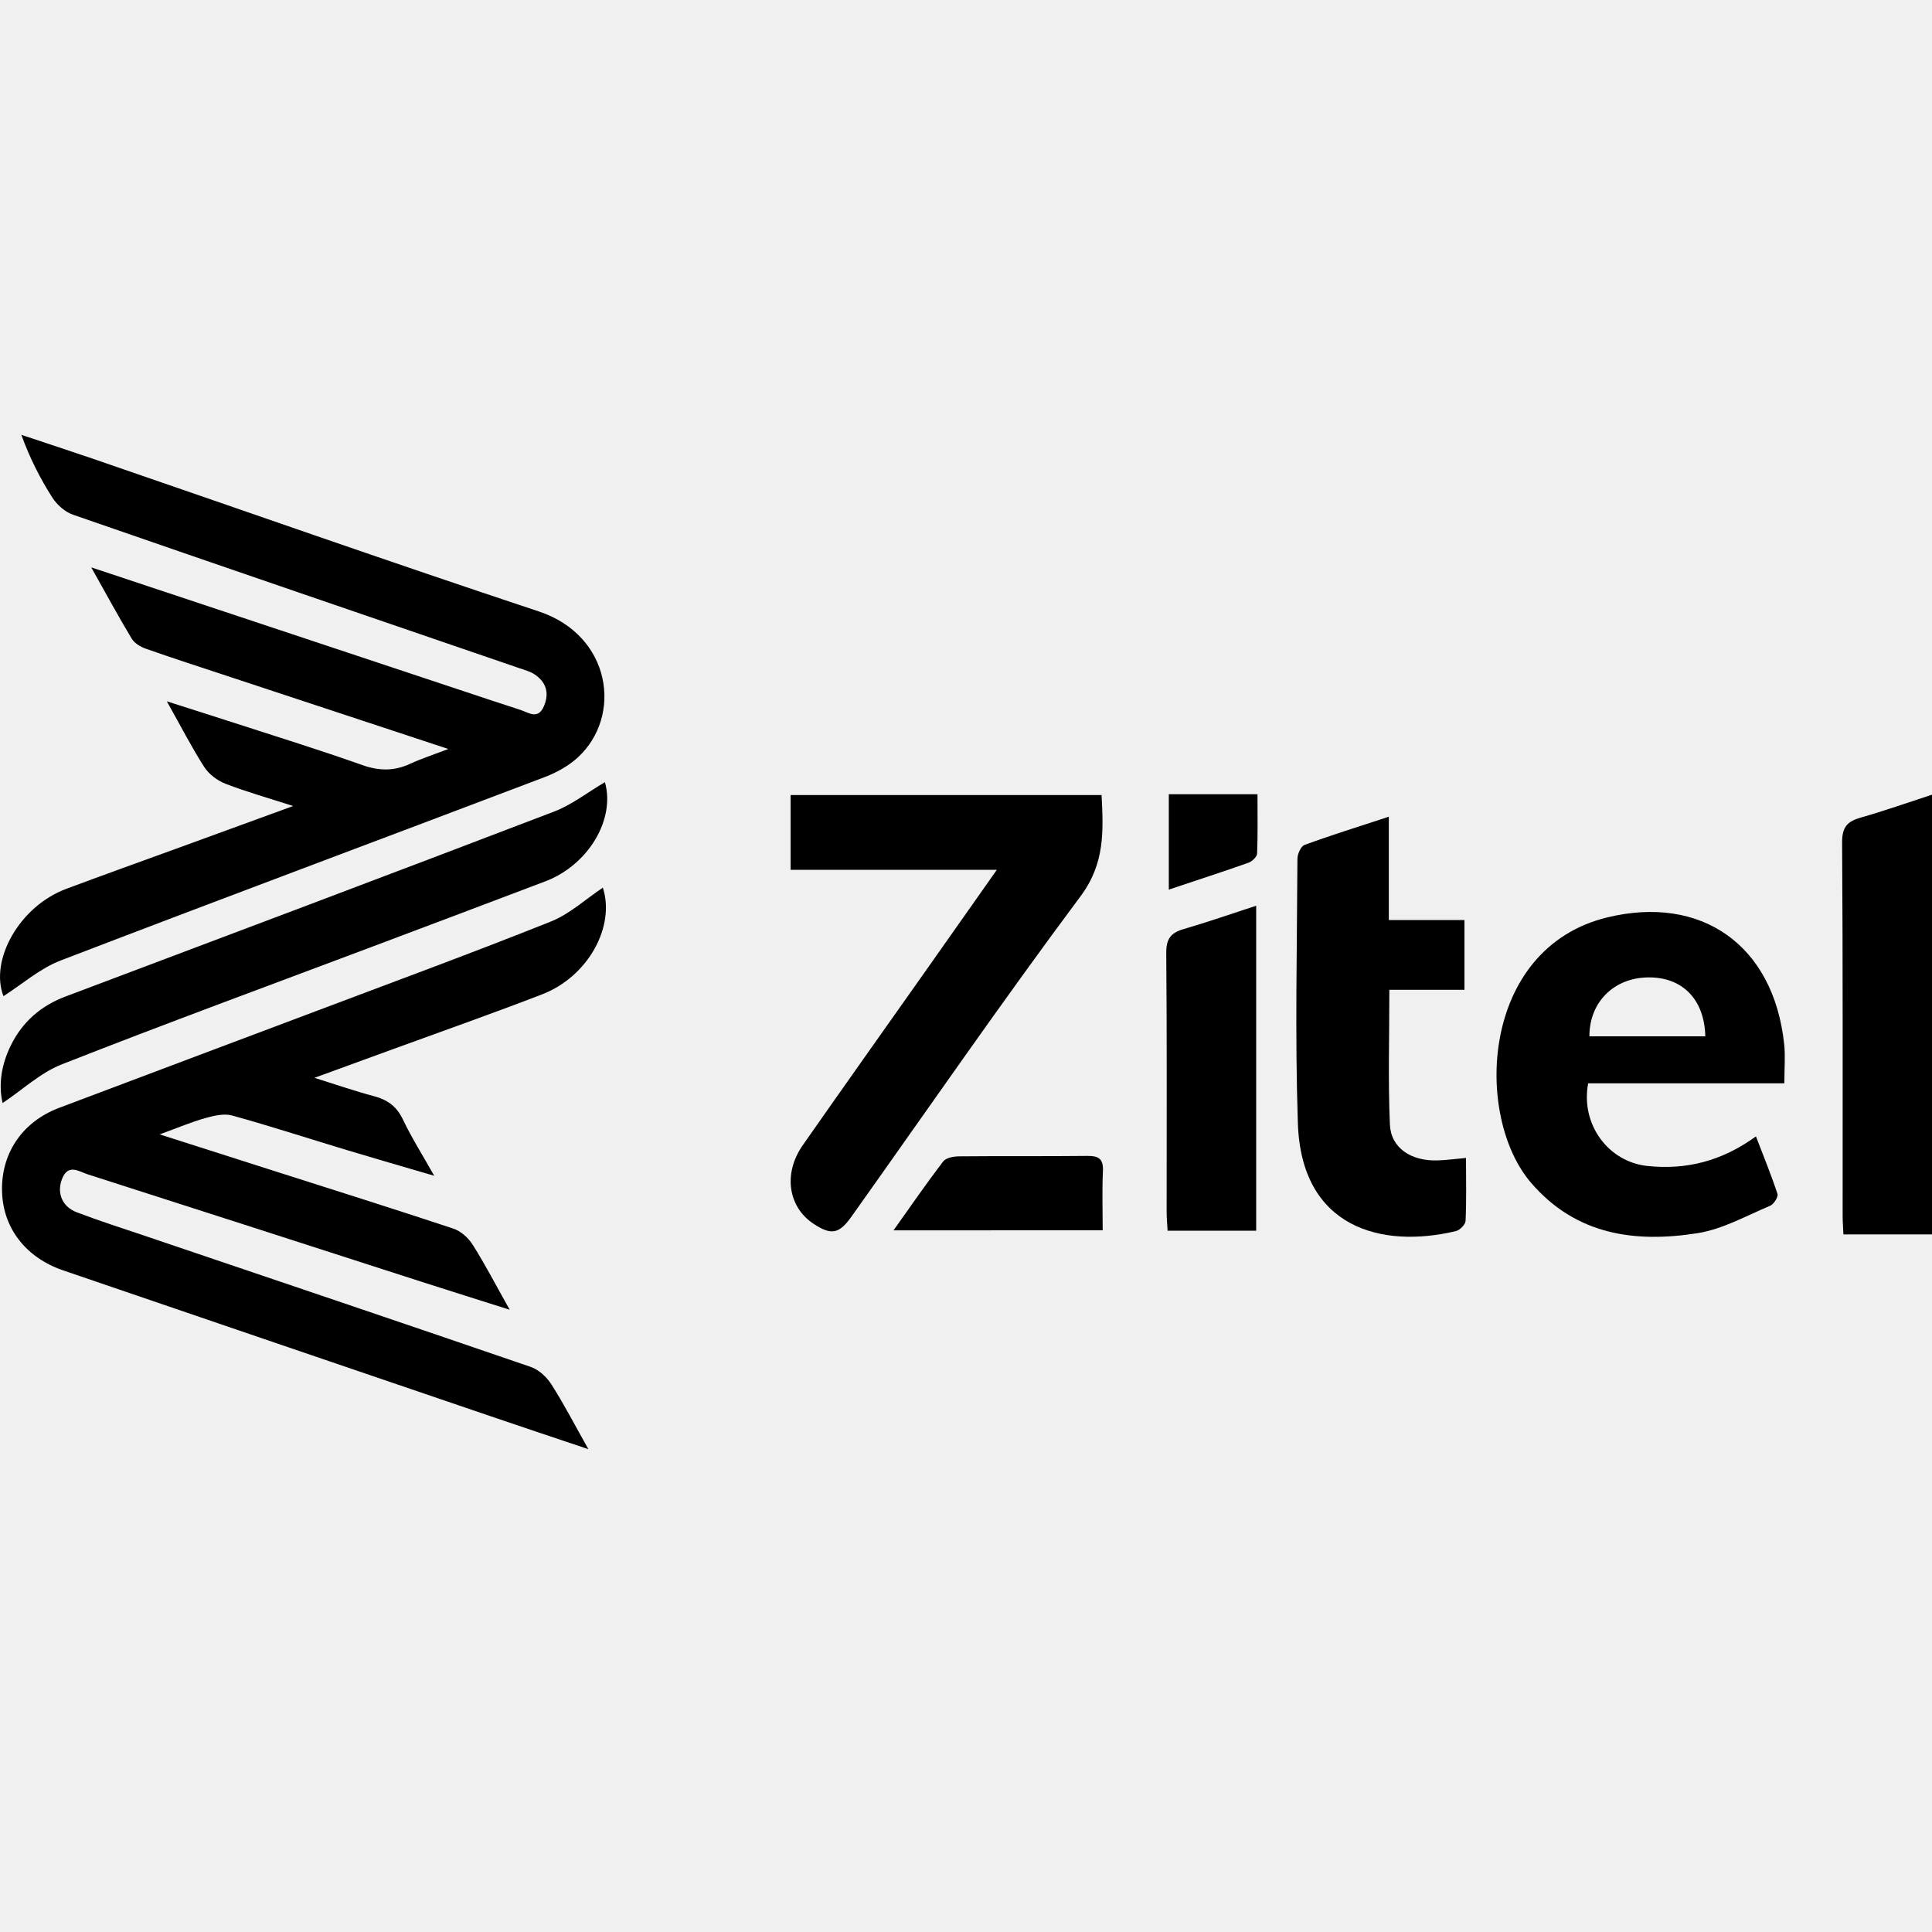
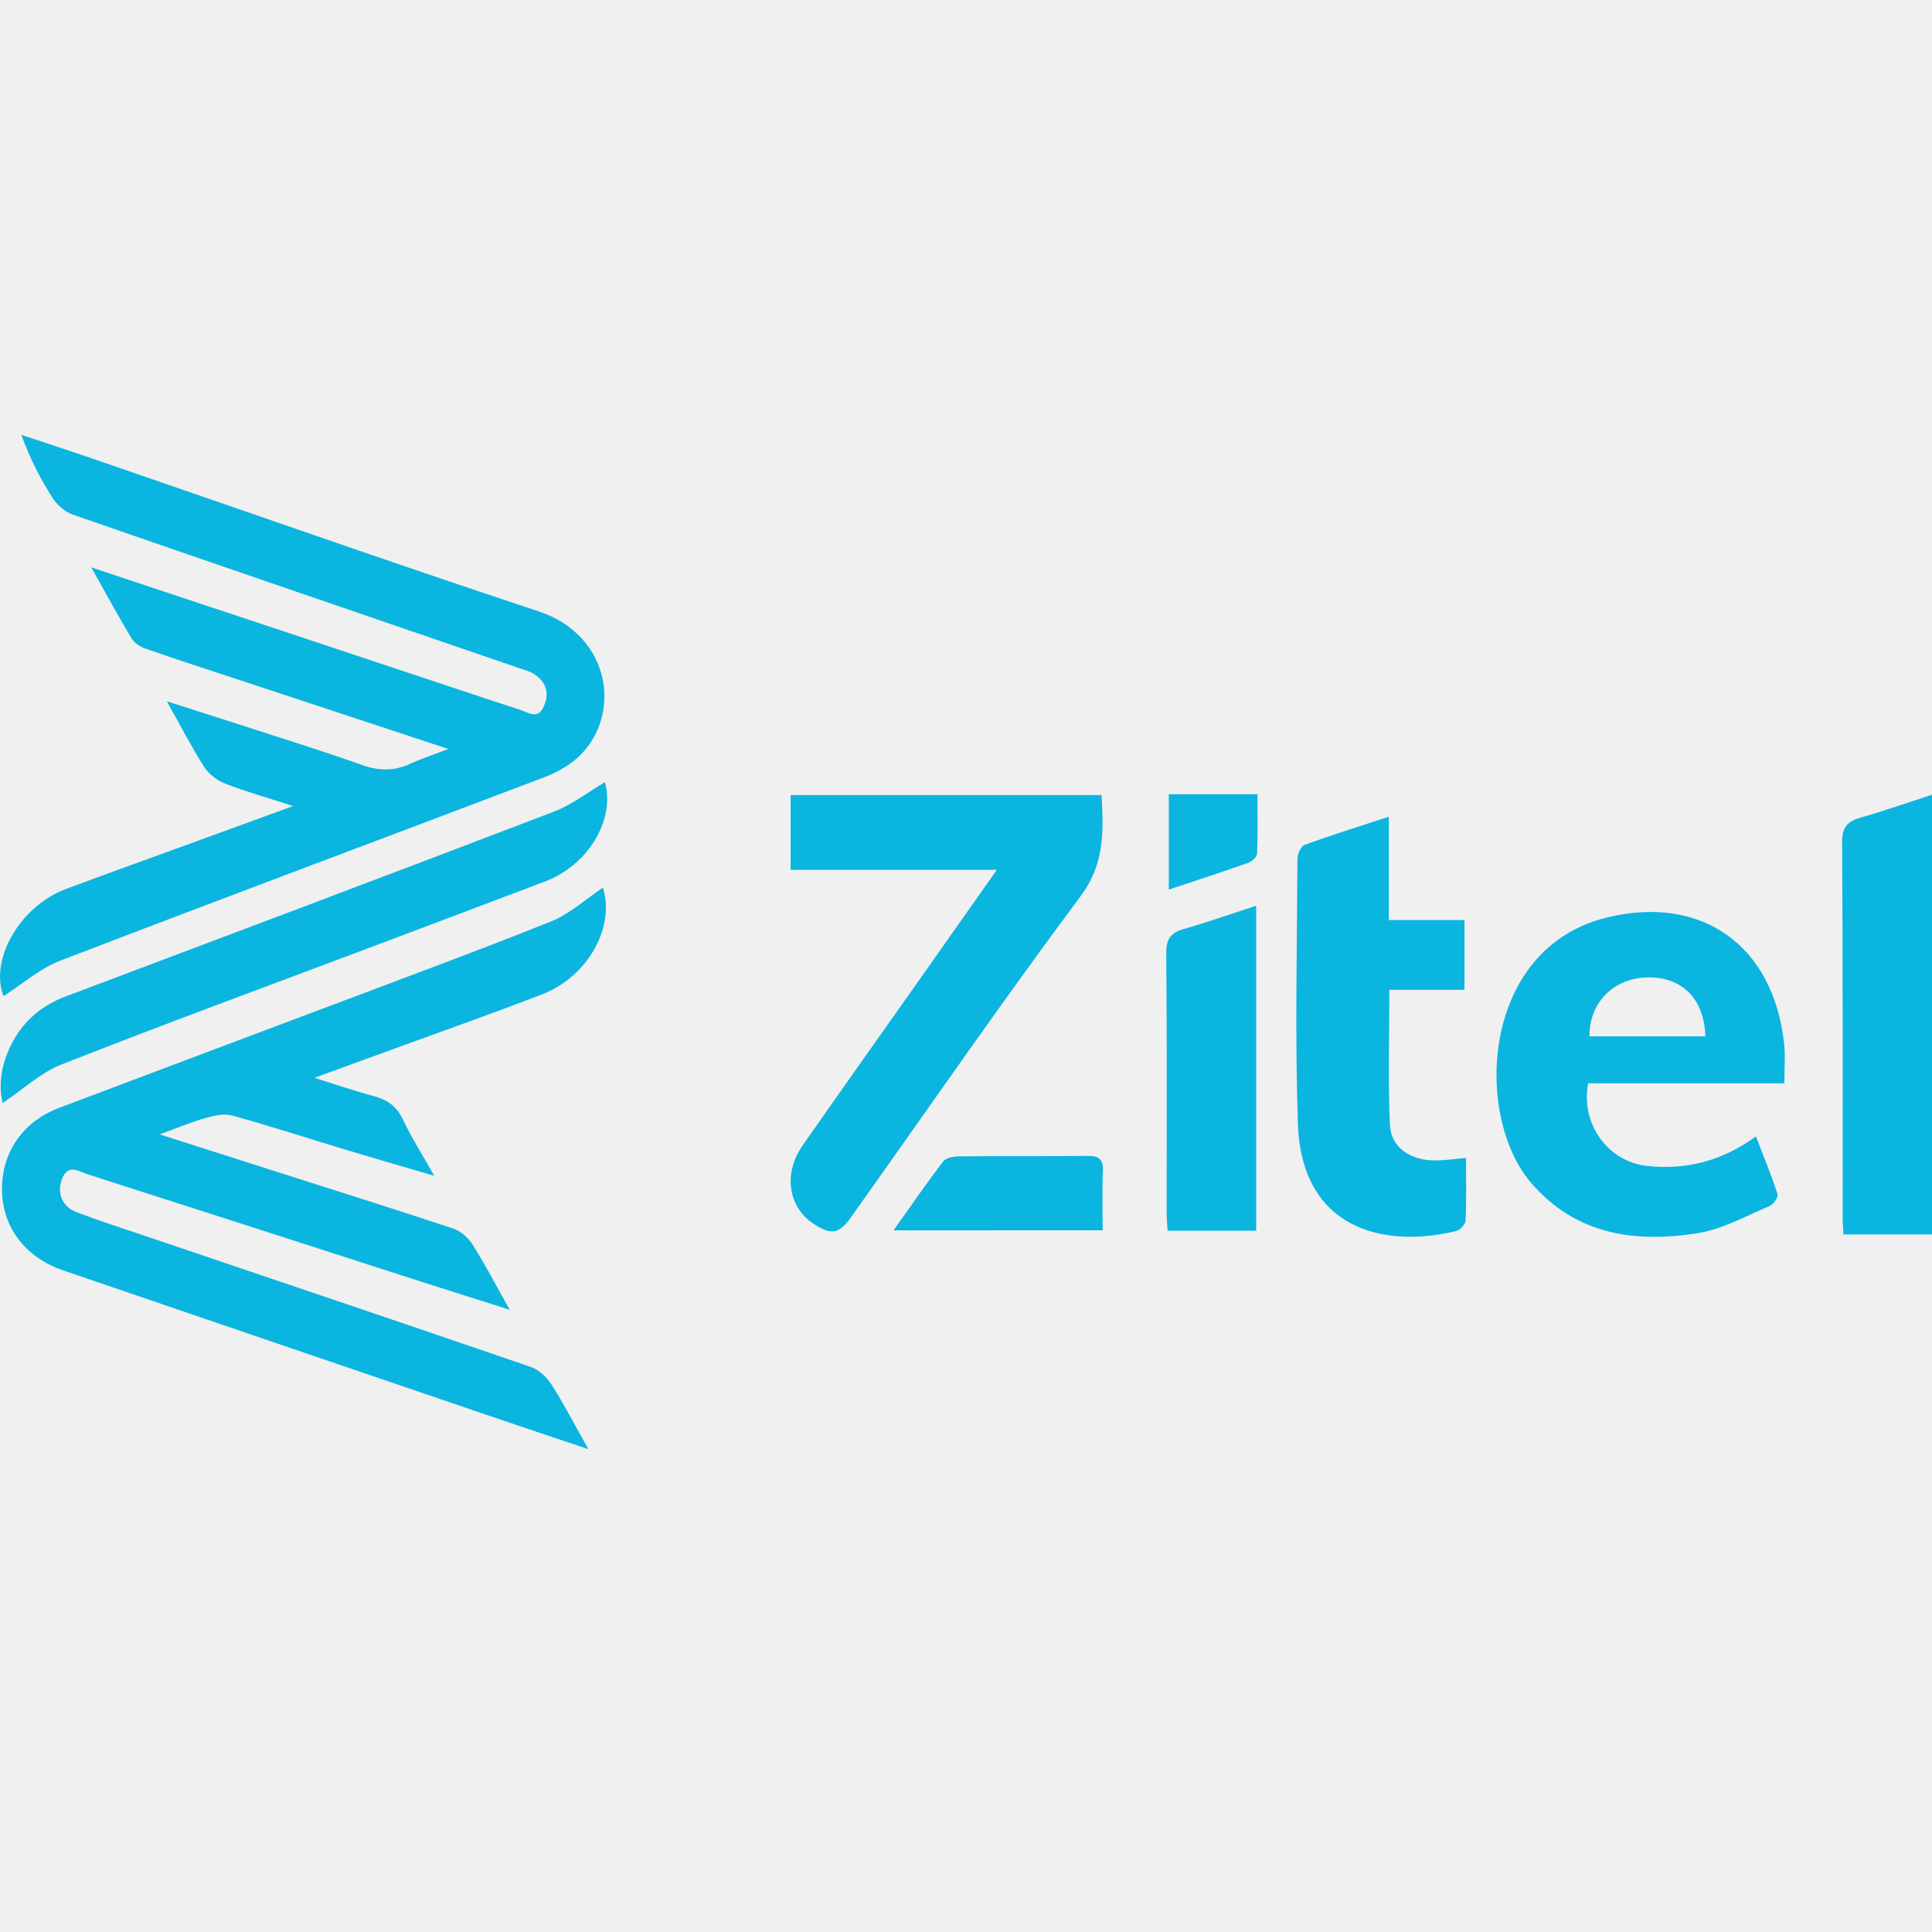
<svg xmlns="http://www.w3.org/2000/svg" width="40" height="40" viewBox="0 0 40 40" fill="none">
  <g clip-path="url(#clip0_424_901)">
-     <path d="M1.89 11.747C4.525 12.623 7.069 13.47 9.614 14.315C9.999 14.444 10.384 14.571 10.77 14.696C10.947 14.754 11.142 14.91 11.264 14.614C11.378 14.341 11.303 14.12 11.069 13.963C10.979 13.902 10.867 13.873 10.762 13.837C7.678 12.779 4.592 11.725 1.51 10.656C1.344 10.599 1.178 10.45 1.081 10.298C0.83 9.904 0.616 9.484 0.442 9.003C0.927 9.165 1.413 9.323 1.895 9.488C4.98 10.547 8.056 11.631 11.15 12.657C12.663 13.158 12.892 14.83 11.962 15.683C11.767 15.862 11.515 15.999 11.267 16.093C7.93 17.36 4.585 18.607 1.253 19.887C0.825 20.052 0.457 20.378 0.072 20.624C-0.216 19.886 0.394 18.768 1.371 18.403C2.12 18.122 2.874 17.853 3.626 17.579C4.411 17.293 5.196 17.006 6.069 16.688C5.547 16.519 5.1 16.394 4.669 16.227C4.502 16.162 4.327 16.032 4.23 15.882C3.968 15.474 3.746 15.039 3.454 14.52C3.985 14.69 4.429 14.83 4.873 14.974C5.751 15.259 6.632 15.531 7.501 15.84C7.849 15.963 8.16 15.967 8.49 15.814C8.721 15.708 8.963 15.629 9.282 15.507C7.693 14.982 6.192 14.487 4.691 13.991C4.13 13.806 3.568 13.624 3.011 13.428C2.904 13.39 2.782 13.315 2.725 13.22C2.449 12.76 2.193 12.288 1.888 11.745L1.89 11.747Z" fill="black" />
-     <path d="M12.181 30.003C11.444 29.756 10.795 29.539 10.147 29.318C7.201 28.314 4.254 27.31 1.308 26.302C0.545 26.041 0.079 25.445 0.044 24.711C0.004 23.906 0.445 23.233 1.219 22.939C2.992 22.268 4.767 21.604 6.541 20.935C8.165 20.322 9.794 19.723 11.406 19.079C11.797 18.922 12.13 18.612 12.481 18.378C12.742 19.175 12.183 20.217 11.223 20.587C10.201 20.982 9.167 21.345 8.138 21.721C7.63 21.907 7.123 22.092 6.51 22.315C6.982 22.463 7.357 22.593 7.738 22.694C8.017 22.767 8.211 22.902 8.342 23.178C8.518 23.549 8.739 23.898 8.99 24.343C8.333 24.151 7.752 23.983 7.174 23.809C6.385 23.571 5.601 23.315 4.808 23.096C4.637 23.048 4.426 23.1 4.246 23.15C3.964 23.229 3.692 23.346 3.306 23.486C4.172 23.763 4.932 24.005 5.691 24.248C6.922 24.641 8.154 25.028 9.38 25.435C9.536 25.486 9.694 25.624 9.784 25.767C10.044 26.177 10.268 26.611 10.553 27.117C9.901 26.91 9.322 26.729 8.744 26.543C6.438 25.8 4.132 25.054 1.824 24.316C1.634 24.256 1.402 24.076 1.277 24.428C1.179 24.702 1.285 24.982 1.587 25.098C2.047 25.274 2.516 25.424 2.983 25.581C5.652 26.485 8.322 27.385 10.987 28.3C11.153 28.357 11.319 28.509 11.416 28.662C11.675 29.067 11.897 29.498 12.182 30.004L12.181 30.003Z" fill="black" />
-     <path d="M20.64 18.008H16.369V16.461H22.807C22.845 17.207 22.877 17.878 22.373 18.554C20.748 20.733 19.203 22.974 17.627 25.191C17.372 25.55 17.208 25.579 16.84 25.335C16.316 24.986 16.212 24.295 16.62 23.711C17.484 22.473 18.36 21.243 19.229 20.01C19.681 19.369 20.132 18.728 20.639 18.008L20.64 18.008Z" fill="black" />
-     <path d="M36.942 22.429H32.881C32.721 23.276 33.295 24.054 34.106 24.14C34.908 24.225 35.644 24.043 36.355 23.528C36.512 23.938 36.671 24.323 36.801 24.719C36.821 24.779 36.724 24.932 36.651 24.963C36.154 25.171 35.663 25.451 35.143 25.532C33.857 25.734 32.635 25.575 31.701 24.491C30.512 23.112 30.649 19.633 33.276 18.994C35.212 18.523 36.717 19.551 36.939 21.614C36.966 21.861 36.943 22.114 36.943 22.428L36.942 22.429ZM32.907 21.456H35.307C35.287 20.69 34.835 20.231 34.13 20.236C33.417 20.241 32.905 20.746 32.907 21.456Z" fill="black" />
-     <path d="M28.754 16.91V19.049H30.32V20.493H28.765C28.765 21.452 28.737 22.368 28.776 23.28C28.796 23.767 29.214 24.042 29.762 24.025C29.944 24.02 30.125 23.994 30.352 23.974C30.352 24.429 30.363 24.855 30.343 25.278C30.339 25.353 30.225 25.469 30.144 25.488C28.61 25.856 26.942 25.427 26.871 23.256C26.81 21.433 26.854 19.606 26.862 17.781C26.862 17.681 26.934 17.52 27.009 17.493C27.561 17.291 28.122 17.117 28.755 16.909L28.754 16.91Z" fill="black" />
-     <path d="M40.001 16.453V25.557H38.166C38.161 25.423 38.15 25.301 38.15 25.179C38.149 22.599 38.156 20.02 38.139 17.44C38.137 17.117 38.254 17.004 38.525 16.927C39.007 16.79 39.478 16.623 40.001 16.453Z" fill="black" />
-     <path d="M12.524 16.194C12.743 16.955 12.189 17.905 11.291 18.247C10.107 18.698 8.92 19.142 7.734 19.59C5.581 20.4 3.421 21.194 1.28 22.036C0.841 22.208 0.471 22.559 0.054 22.837C-0.035 22.46 0.028 22.043 0.223 21.646C0.465 21.153 0.85 20.822 1.358 20.631C4.732 19.36 8.106 18.09 11.474 16.802C11.841 16.661 12.165 16.405 12.524 16.194Z" fill="black" />
-     <path d="M26.008 25.481H24.174C24.166 25.341 24.154 25.219 24.154 25.097C24.153 23.31 24.162 21.524 24.146 19.737C24.143 19.443 24.236 19.314 24.501 19.237C24.994 19.094 25.481 18.924 26.008 18.752V25.481Z" fill="black" />
-     <path d="M18.499 25.473C18.858 24.969 19.181 24.499 19.526 24.048C19.585 23.971 19.741 23.942 19.852 23.941C20.737 23.932 21.623 23.942 22.508 23.932C22.736 23.93 22.846 23.981 22.835 24.244C22.816 24.643 22.83 25.044 22.83 25.472L18.499 25.473Z" fill="black" />
-     <path d="M24.199 16.444H26.035C26.035 16.857 26.043 17.265 26.027 17.672C26.024 17.739 25.924 17.834 25.851 17.861C25.319 18.049 24.783 18.223 24.199 18.418V16.444Z" fill="black" />
+     <path d="M1.89 11.747C4.525 12.623 7.069 13.47 9.614 14.315C9.999 14.444 10.384 14.571 10.77 14.696C10.947 14.754 11.142 14.91 11.264 14.614C11.378 14.341 11.303 14.12 11.069 13.963C10.979 13.902 10.867 13.873 10.762 13.837C7.678 12.779 4.592 11.725 1.51 10.656C1.344 10.599 1.178 10.45 1.081 10.298C0.83 9.904 0.616 9.484 0.442 9.003C0.927 9.165 1.413 9.323 1.895 9.488C4.98 10.547 8.056 11.631 11.15 12.657C12.663 13.158 12.892 14.83 11.962 15.683C11.767 15.862 11.515 15.999 11.267 16.093C7.93 17.36 4.585 18.607 1.253 19.887C0.825 20.052 0.457 20.378 0.072 20.624C-0.216 19.886 0.394 18.768 1.371 18.403C2.12 18.122 2.874 17.853 3.626 17.579C4.411 17.293 5.196 17.006 6.069 16.688C5.547 16.519 5.1 16.394 4.669 16.227C4.502 16.162 4.327 16.032 4.23 15.882C3.968 15.474 3.746 15.039 3.454 14.52C3.985 14.69 4.429 14.83 4.873 14.974C5.751 15.259 6.632 15.531 7.501 15.84C7.849 15.963 8.16 15.967 8.49 15.814C8.721 15.708 8.963 15.629 9.282 15.507C7.693 14.982 6.192 14.487 4.691 13.991C4.13 13.806 3.568 13.624 3.011 13.428C2.904 13.39 2.782 13.315 2.725 13.22C2.449 12.76 2.193 12.288 1.888 11.745L1.89 11.747Z" fill="#0AB5E0" />
+     <path d="M12.181 30.003C11.444 29.756 10.795 29.539 10.147 29.318C7.201 28.314 4.254 27.31 1.308 26.302C0.545 26.041 0.079 25.445 0.044 24.711C0.004 23.906 0.445 23.233 1.219 22.939C2.992 22.268 4.767 21.604 6.541 20.935C8.165 20.322 9.794 19.723 11.406 19.079C11.797 18.922 12.13 18.612 12.481 18.378C12.742 19.175 12.183 20.217 11.223 20.587C10.201 20.982 9.167 21.345 8.138 21.721C7.63 21.907 7.123 22.092 6.51 22.315C6.982 22.463 7.357 22.593 7.738 22.694C8.017 22.767 8.211 22.902 8.342 23.178C8.518 23.549 8.739 23.898 8.99 24.343C8.333 24.151 7.752 23.983 7.174 23.809C6.385 23.571 5.601 23.315 4.808 23.096C4.637 23.048 4.426 23.1 4.246 23.15C3.964 23.229 3.692 23.346 3.306 23.486C4.172 23.763 4.932 24.005 5.691 24.248C6.922 24.641 8.154 25.028 9.38 25.435C9.536 25.486 9.694 25.624 9.784 25.767C10.044 26.177 10.268 26.611 10.553 27.117C9.901 26.91 9.322 26.729 8.744 26.543C6.438 25.8 4.132 25.054 1.824 24.316C1.634 24.256 1.402 24.076 1.277 24.428C1.179 24.702 1.285 24.982 1.587 25.098C2.047 25.274 2.516 25.424 2.983 25.581C5.652 26.485 8.322 27.385 10.987 28.3C11.153 28.357 11.319 28.509 11.416 28.662C11.675 29.067 11.897 29.498 12.182 30.004L12.181 30.003Z" fill="#0AB5E0" />
+     <path d="M20.64 18.008H16.369V16.461H22.807C22.845 17.207 22.877 17.878 22.373 18.554C20.748 20.733 19.203 22.974 17.627 25.191C17.372 25.55 17.208 25.579 16.84 25.335C16.316 24.986 16.212 24.295 16.62 23.711C17.484 22.473 18.36 21.243 19.229 20.01C19.681 19.369 20.132 18.728 20.639 18.008L20.64 18.008Z" fill="#0AB5E0" />
+     <path d="M36.942 22.429H32.881C32.721 23.276 33.295 24.054 34.106 24.14C34.908 24.225 35.644 24.043 36.355 23.528C36.512 23.938 36.671 24.323 36.801 24.719C36.821 24.779 36.724 24.932 36.651 24.963C36.154 25.171 35.663 25.451 35.143 25.532C33.857 25.734 32.635 25.575 31.701 24.491C30.512 23.112 30.649 19.633 33.276 18.994C35.212 18.523 36.717 19.551 36.939 21.614C36.966 21.861 36.943 22.114 36.943 22.428L36.942 22.429ZM32.907 21.456H35.307C35.287 20.69 34.835 20.231 34.13 20.236C33.417 20.241 32.905 20.746 32.907 21.456Z" fill="#0AB5E0" />
+     <path d="M28.754 16.91V19.049H30.32V20.493H28.765C28.765 21.452 28.737 22.368 28.776 23.28C28.796 23.767 29.214 24.042 29.762 24.025C29.944 24.02 30.125 23.994 30.352 23.974C30.352 24.429 30.363 24.855 30.343 25.278C30.339 25.353 30.225 25.469 30.144 25.488C28.61 25.856 26.942 25.427 26.871 23.256C26.81 21.433 26.854 19.606 26.862 17.781C26.862 17.681 26.934 17.52 27.009 17.493C27.561 17.291 28.122 17.117 28.755 16.909L28.754 16.91Z" fill="#0AB5E0" />
+     <path d="M40.001 16.453V25.557H38.166C38.161 25.423 38.15 25.301 38.15 25.179C38.149 22.599 38.156 20.02 38.139 17.44C38.137 17.117 38.254 17.004 38.525 16.927C39.007 16.79 39.478 16.623 40.001 16.453Z" fill="#0AB5E0" />
+     <path d="M12.524 16.194C12.743 16.955 12.189 17.905 11.291 18.247C10.107 18.698 8.92 19.142 7.734 19.59C5.581 20.4 3.421 21.194 1.28 22.036C0.841 22.208 0.471 22.559 0.054 22.837C-0.035 22.46 0.028 22.043 0.223 21.646C0.465 21.153 0.85 20.822 1.358 20.631C4.732 19.36 8.106 18.09 11.474 16.802C11.841 16.661 12.165 16.405 12.524 16.194Z" fill="#0AB5E0" />
+     <path d="M26.008 25.481H24.174C24.166 25.341 24.154 25.219 24.154 25.097C24.153 23.31 24.162 21.524 24.146 19.737C24.143 19.443 24.236 19.314 24.501 19.237C24.994 19.094 25.481 18.924 26.008 18.752V25.481Z" fill="#0AB5E0" />
+     <path d="M18.499 25.473C18.858 24.969 19.181 24.499 19.526 24.048C19.585 23.971 19.741 23.942 19.852 23.941C20.737 23.932 21.623 23.942 22.508 23.932C22.736 23.93 22.846 23.981 22.835 24.244C22.816 24.643 22.83 25.044 22.83 25.472L18.499 25.473Z" fill="#0AB5E0" />
+     <path d="M24.199 16.444H26.035C26.035 16.857 26.043 17.265 26.027 17.672C26.024 17.739 25.924 17.834 25.851 17.861C25.319 18.049 24.783 18.223 24.199 18.418V16.444Z" fill="#0AB5E0" />
  </g>
  <defs>
    <clipPath id="clip0_424_901">
      <rect width="40" height="40" fill="white" />
    </clipPath>
  </defs>
</svg>
